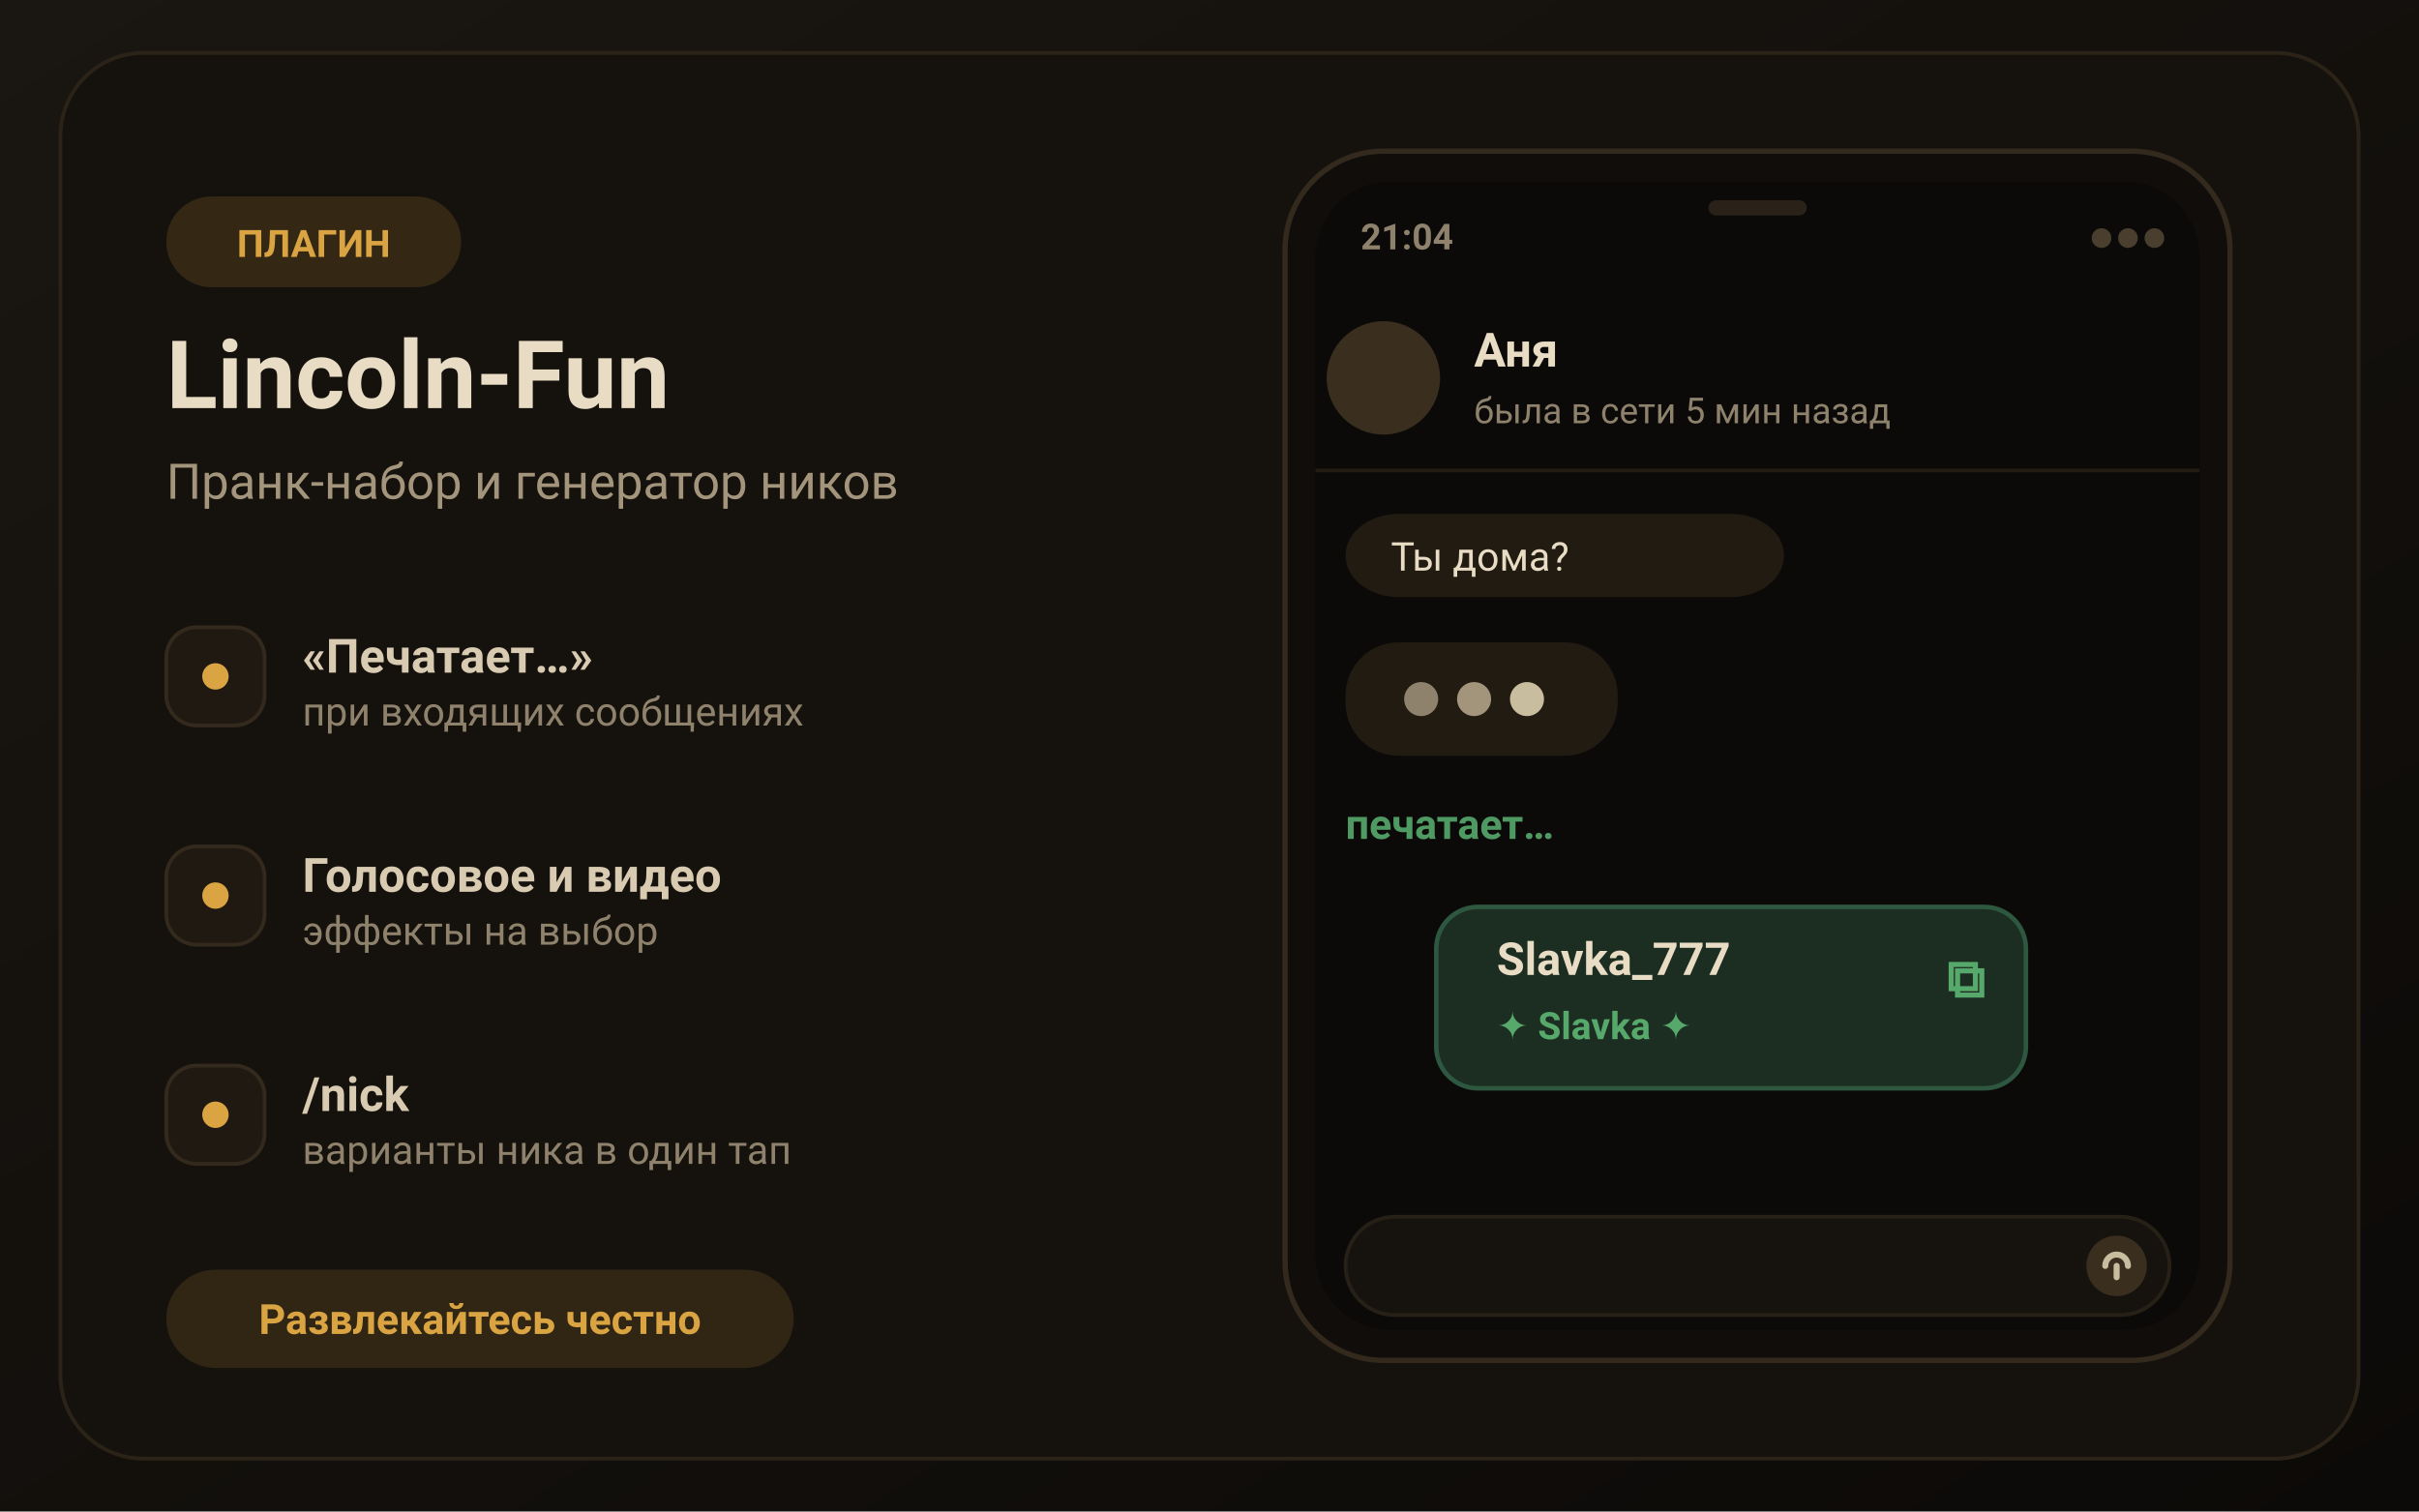
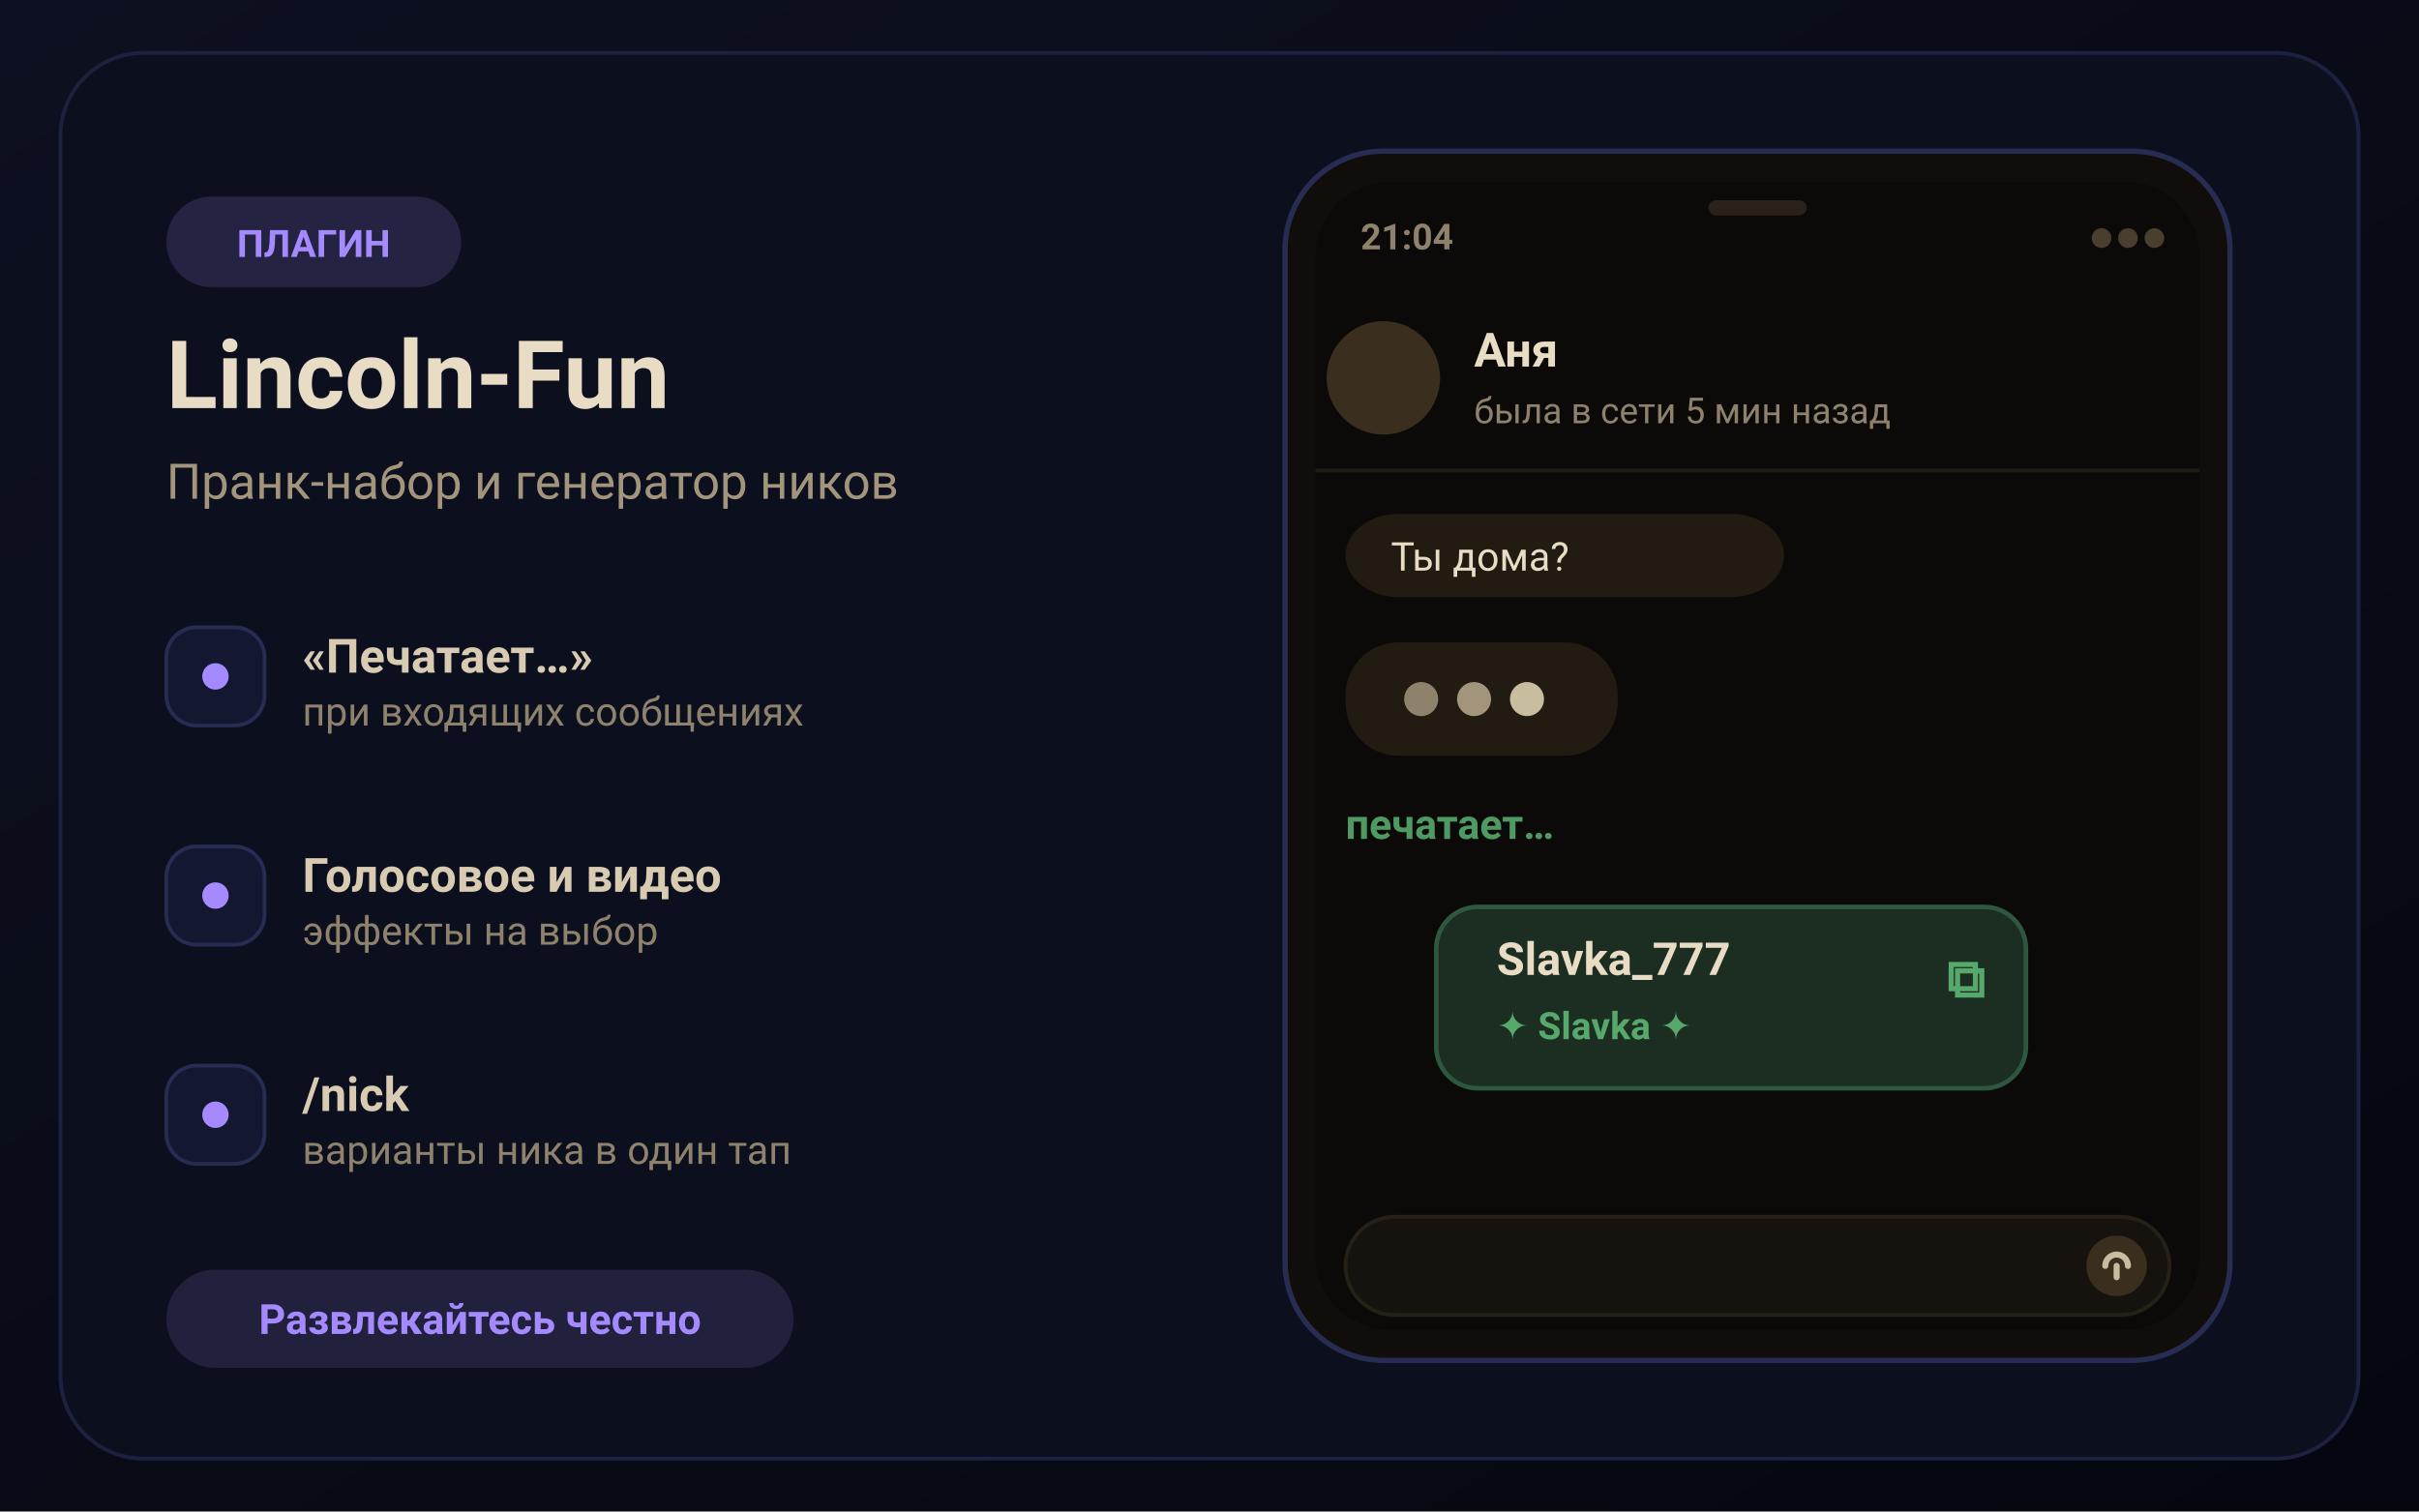
<svg xmlns="http://www.w3.org/2000/svg" width="640" height="400" viewBox="0 0 640 400" font-family="'Segoe UI', Roboto, system-ui, sans-serif">
  <defs>
    <linearGradient id="bg" x1="0" y1="0" x2="1" y2="1">
-       <stop offset="0" stop-color="#1a1611" />
-       <stop offset="1" stop-color="#0c0a08" />
+       <stop offset="0" stop-color="#0d1020" />
+       <stop offset="1" stop-color="#05070f" />
    </linearGradient>
    <linearGradient id="nft" x1="0" y1="0" x2="1" y2="1">
-       <stop offset="0" stop-color="#e8c06a" />
-       <stop offset="1" stop-color="#7a5922" />
+       <stop offset="0" stop-color="#c4b3ff" />
+       <stop offset="1" stop-color="#6b55c0" />
    </linearGradient>
  </defs>
  <rect width="640" height="400" fill="url(#bg)" />
-   <rect x="16" y="14" width="608" height="372" rx="22" fill="#15110c" stroke="#2b2318" />
-   <rect x="44" y="52" width="78" height="24" rx="12" fill="#d9a441" fill-opacity="0.16" />
-   <text x="83" y="68" font-size="10" fill="#d9a441" font-weight="700" text-anchor="middle">ПЛАГИН</text>
+   <rect x="16" y="14" width="608" height="372" rx="22" fill="#0c0f1e" stroke="#1c2140" />
+   <rect x="44" y="52" width="78" height="24" rx="12" fill="#a58aff" fill-opacity="0.16" />
+   <text x="83" y="68" font-size="10" fill="#a58aff" font-weight="700" text-anchor="middle">ПЛАГИН</text>
  <text x="44" y="108" font-size="25" fill="#e8dcc4" font-weight="700">Lincoln-Fun</text>
  <text x="44" y="132" font-size="13" fill="#a3947c">Пранк-набор и генератор ников</text>
-   <rect x="44" y="166" width="26" height="26" rx="8" fill="#1f1912" stroke="#33291c" stroke-width="1" />
-   <circle cx="57" cy="179" r="3.5" fill="#d9a441" />
+   <rect x="44" y="166" width="26" height="26" rx="8" fill="#131830" stroke="#262c52" stroke-width="1" />
+   <circle cx="57" cy="179" r="3.5" fill="#a58aff" />
  <text x="80" y="178" font-size="12.5" fill="#d8cbb2" font-weight="600">«Печатает…»</text>
  <text x="80" y="192" font-size="10.5" fill="#8f826c">при входящих сообщениях</text>
-   <rect x="44" y="224" width="26" height="26" rx="8" fill="#1f1912" stroke="#33291c" stroke-width="1" />
-   <circle cx="57" cy="237" r="3.5" fill="#d9a441" />
+   <rect x="44" y="224" width="26" height="26" rx="8" fill="#131830" stroke="#262c52" stroke-width="1" />
+   <circle cx="57" cy="237" r="3.5" fill="#a58aff" />
  <text x="80" y="236" font-size="12.5" fill="#d8cbb2" font-weight="600">Голосовое и видео</text>
  <text x="80" y="250" font-size="10.5" fill="#8f826c">эффекты на выбор</text>
-   <rect x="44" y="282" width="26" height="26" rx="8" fill="#1f1912" stroke="#33291c" stroke-width="1" />
-   <circle cx="57" cy="295" r="3.5" fill="#d9a441" />
+   <rect x="44" y="282" width="26" height="26" rx="8" fill="#131830" stroke="#262c52" stroke-width="1" />
+   <circle cx="57" cy="295" r="3.5" fill="#a58aff" />
  <text x="80" y="294" font-size="12.5" fill="#d8cbb2" font-weight="600">/nick</text>
  <text x="80" y="308" font-size="10.5" fill="#8f826c">варианты ника в один тап</text>
-   <rect x="44" y="336" width="166.0" height="26" rx="13" fill="#d9a441" fill-opacity="0.14" />
-   <text x="127.0" y="353" font-size="11" fill="#d9a441" font-weight="700" text-anchor="middle">Развлекайтесь честно</text>
-   <rect x="340" y="40" width="250" height="320" rx="26" fill="#100d0a" stroke="#33291c" stroke-width="1.4" />
+   <rect x="44" y="336" width="166.0" height="26" rx="13" fill="#a58aff" fill-opacity="0.14" />
+   <text x="127.0" y="353" font-size="11" fill="#a58aff" font-weight="700" text-anchor="middle">Развлекайтесь честно</text>
+   <rect x="340" y="40" width="250" height="320" rx="26" fill="#100d0a" stroke="#262c52" stroke-width="1.4" />
  <rect x="348" y="48" width="234" height="304" rx="20" fill="#0b0a09" />
  <rect x="452" y="53" width="26" height="4" rx="2" fill="#2a2218" />
  <text x="360" y="66" font-size="9.5" fill="#8f826c" font-weight="600">21:04</text>
  <circle cx="556" cy="63" r="2.6" fill="#4a3f2e" />
  <circle cx="563" cy="63" r="2.6" fill="#4a3f2e" />
  <circle cx="570" cy="63" r="2.6" fill="#4a3f2e" />
  <circle cx="366" cy="100" r="15" fill="#3a2f1f" />
  <text x="390" y="97" font-size="12.5" fill="#e8dcc4" font-weight="700">Аня</text>
  <text x="390" y="112" font-size="9.5" fill="#8f826c">была в сети 5 мин назад</text>
  <rect x="348" y="124" width="234" height="1" rx="0.5" fill="#221c13" />
  <rect x="356" y="136" width="116" height="22" rx="14" fill="#221b12" />
  <text x="368" y="151" font-size="10.5" fill="#e8dcc4">Ты дома?</text>
  <rect x="356" y="170" width="72" height="30" rx="14" fill="#221b12" />
  <circle cx="376" cy="185" r="4.5" fill="#8f826c" />
  <circle cx="390" cy="185" r="4.5" fill="#a3947c" />
  <circle cx="404" cy="185" r="4.5" fill="#c9bd9f" />
  <text x="356" y="222" font-size="11" fill="#57a86b" font-weight="700" opacity="0.9" text-anchor="">печатает…</text>
  <rect x="380" y="240" width="156" height="48" rx="11" fill="#1c2e22" stroke="#2e5740" stroke-width="1.2" />
  <text x="396" y="258" font-size="12" fill="#e8dcc4" font-weight="700">Slavka_777</text>
  <text x="396" y="275" font-size="10" fill="#57a86b" font-weight="600">✦ Slavka ✦</text>
  <text x="520" y="264" font-size="14" fill="#57a86b" font-weight="700" text-anchor="middle">⧉</text>
  <rect x="356" y="322" width="218" height="26" rx="13" fill="#16120d" stroke="#262016" stroke-width="1" />
  <circle cx="560" cy="335" r="8" fill="#3a2f1f" />
  <path d="M557 335 a3 3 0 0 1 6 0 M560 335 v3" stroke="#c9bd9f" stroke-width="1.6" stroke-linecap="round" fill="none" />
</svg>
